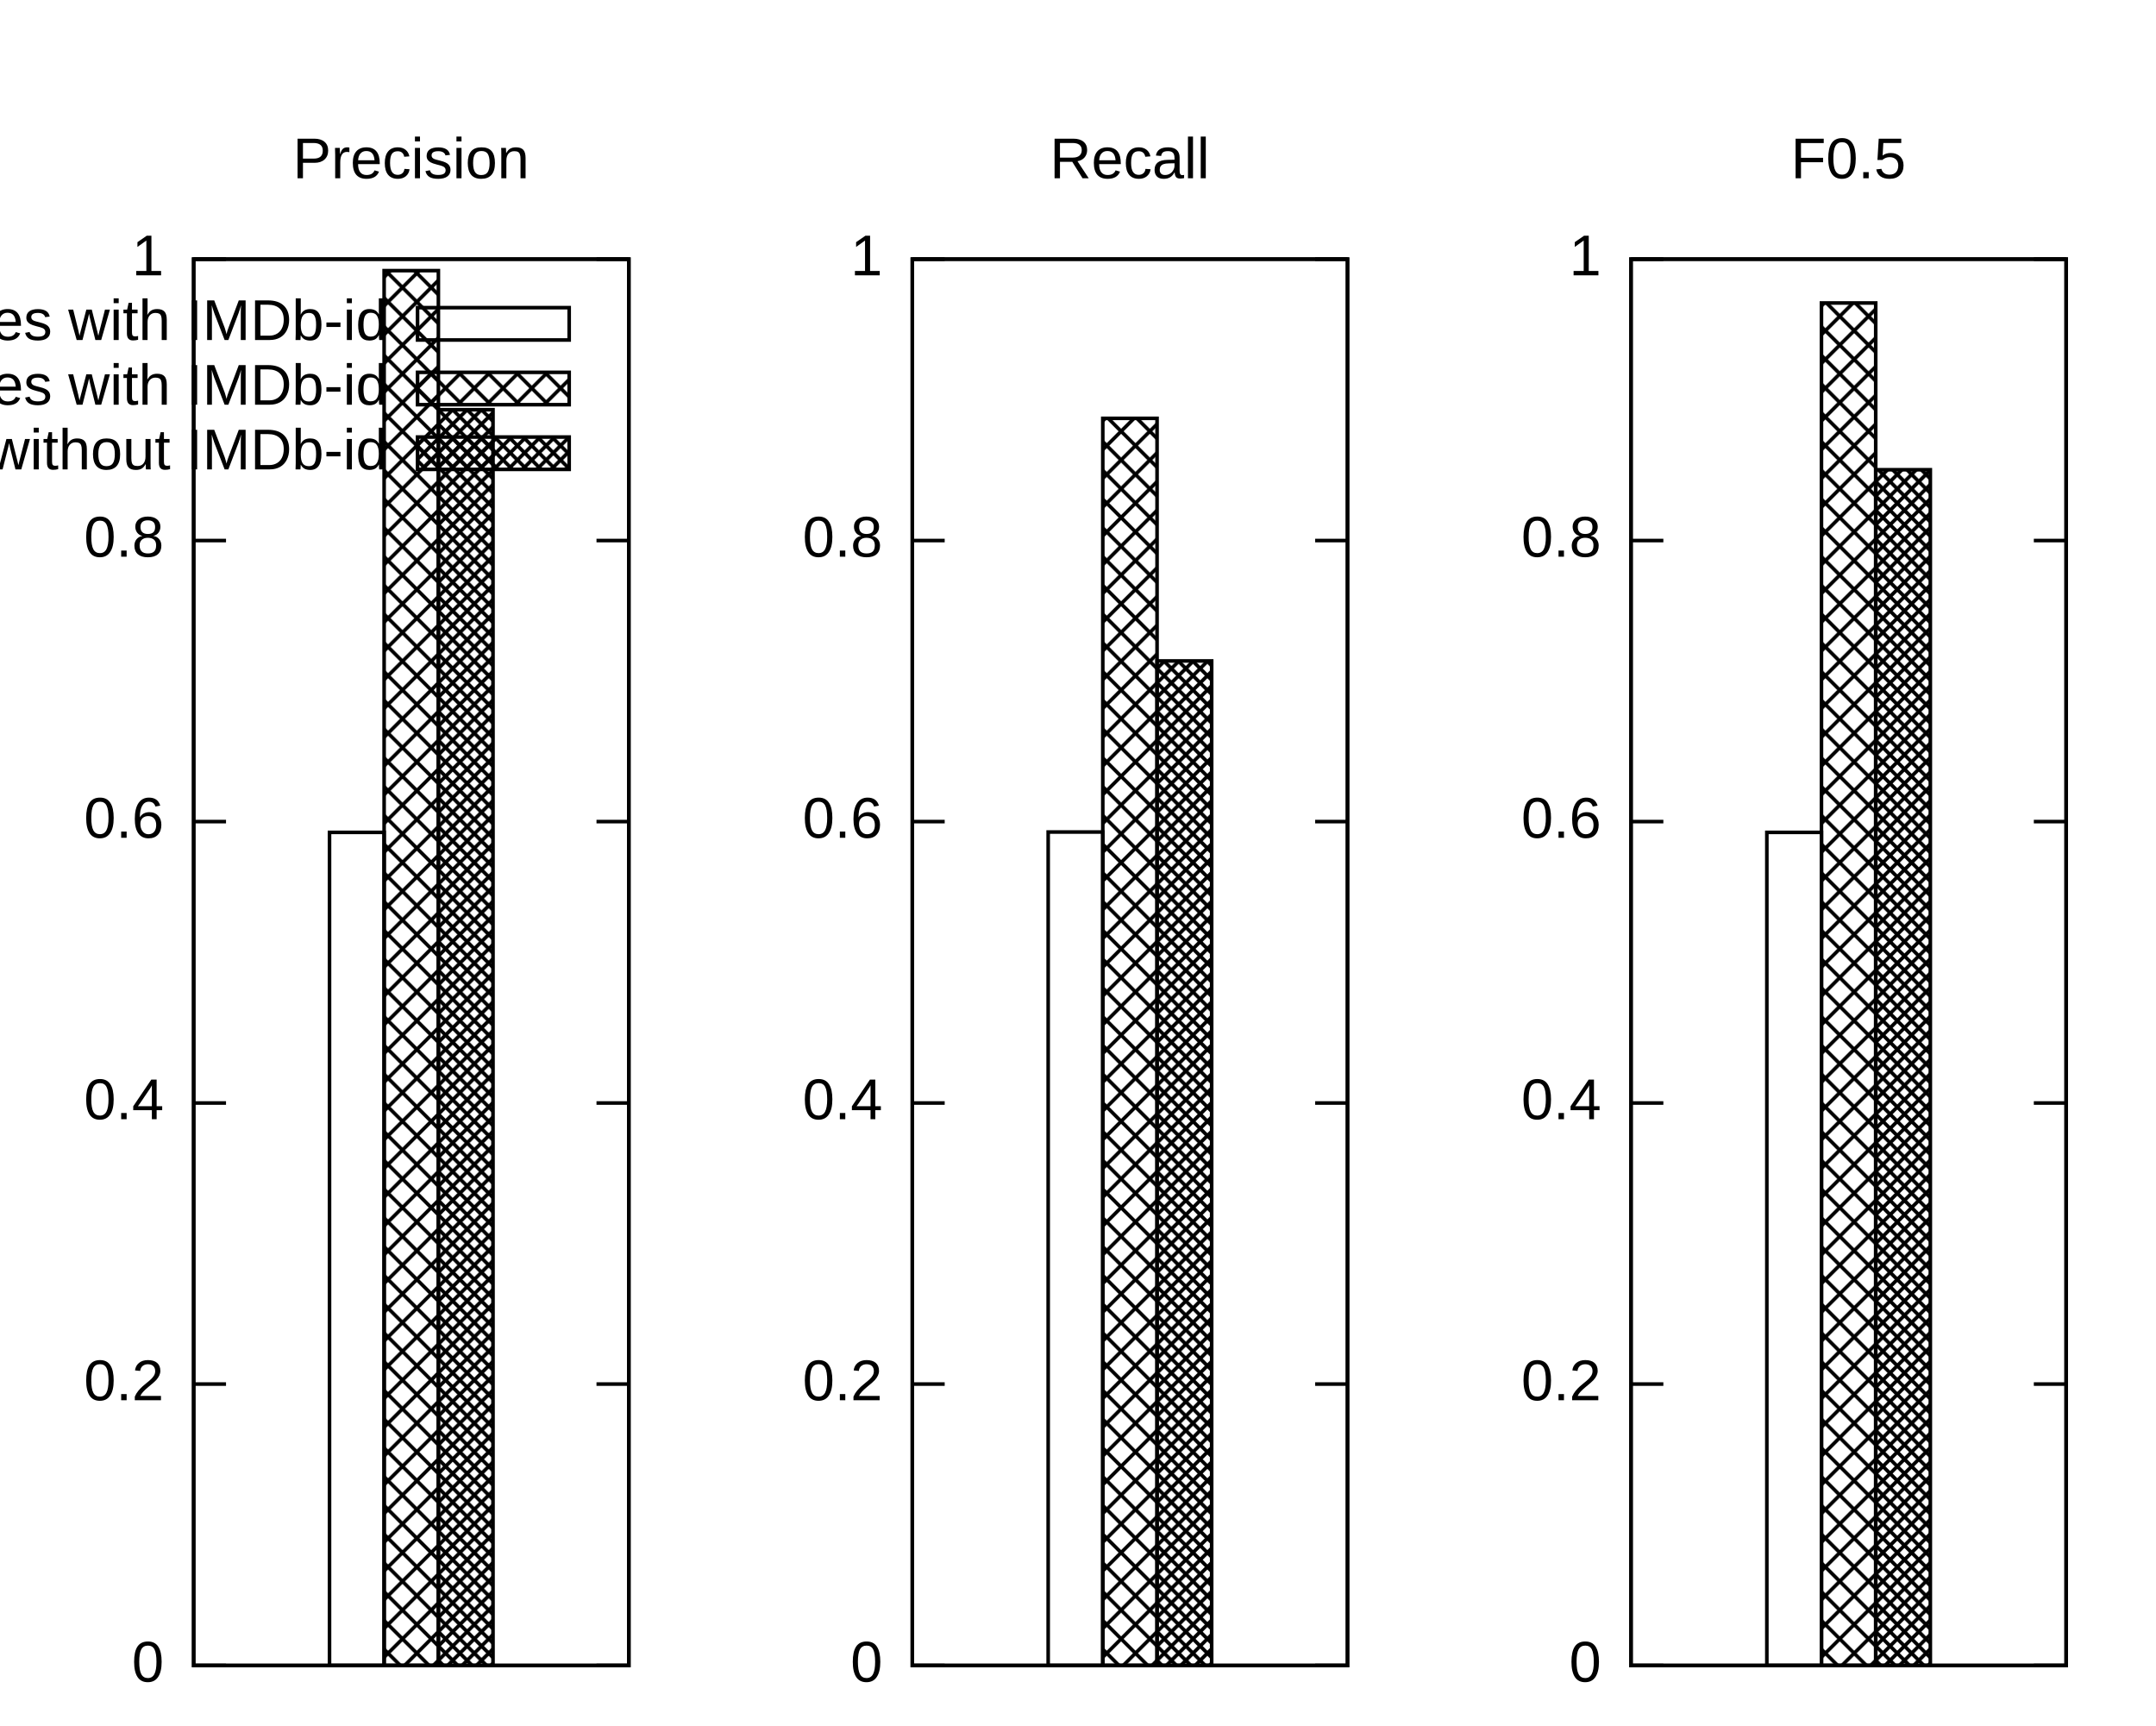
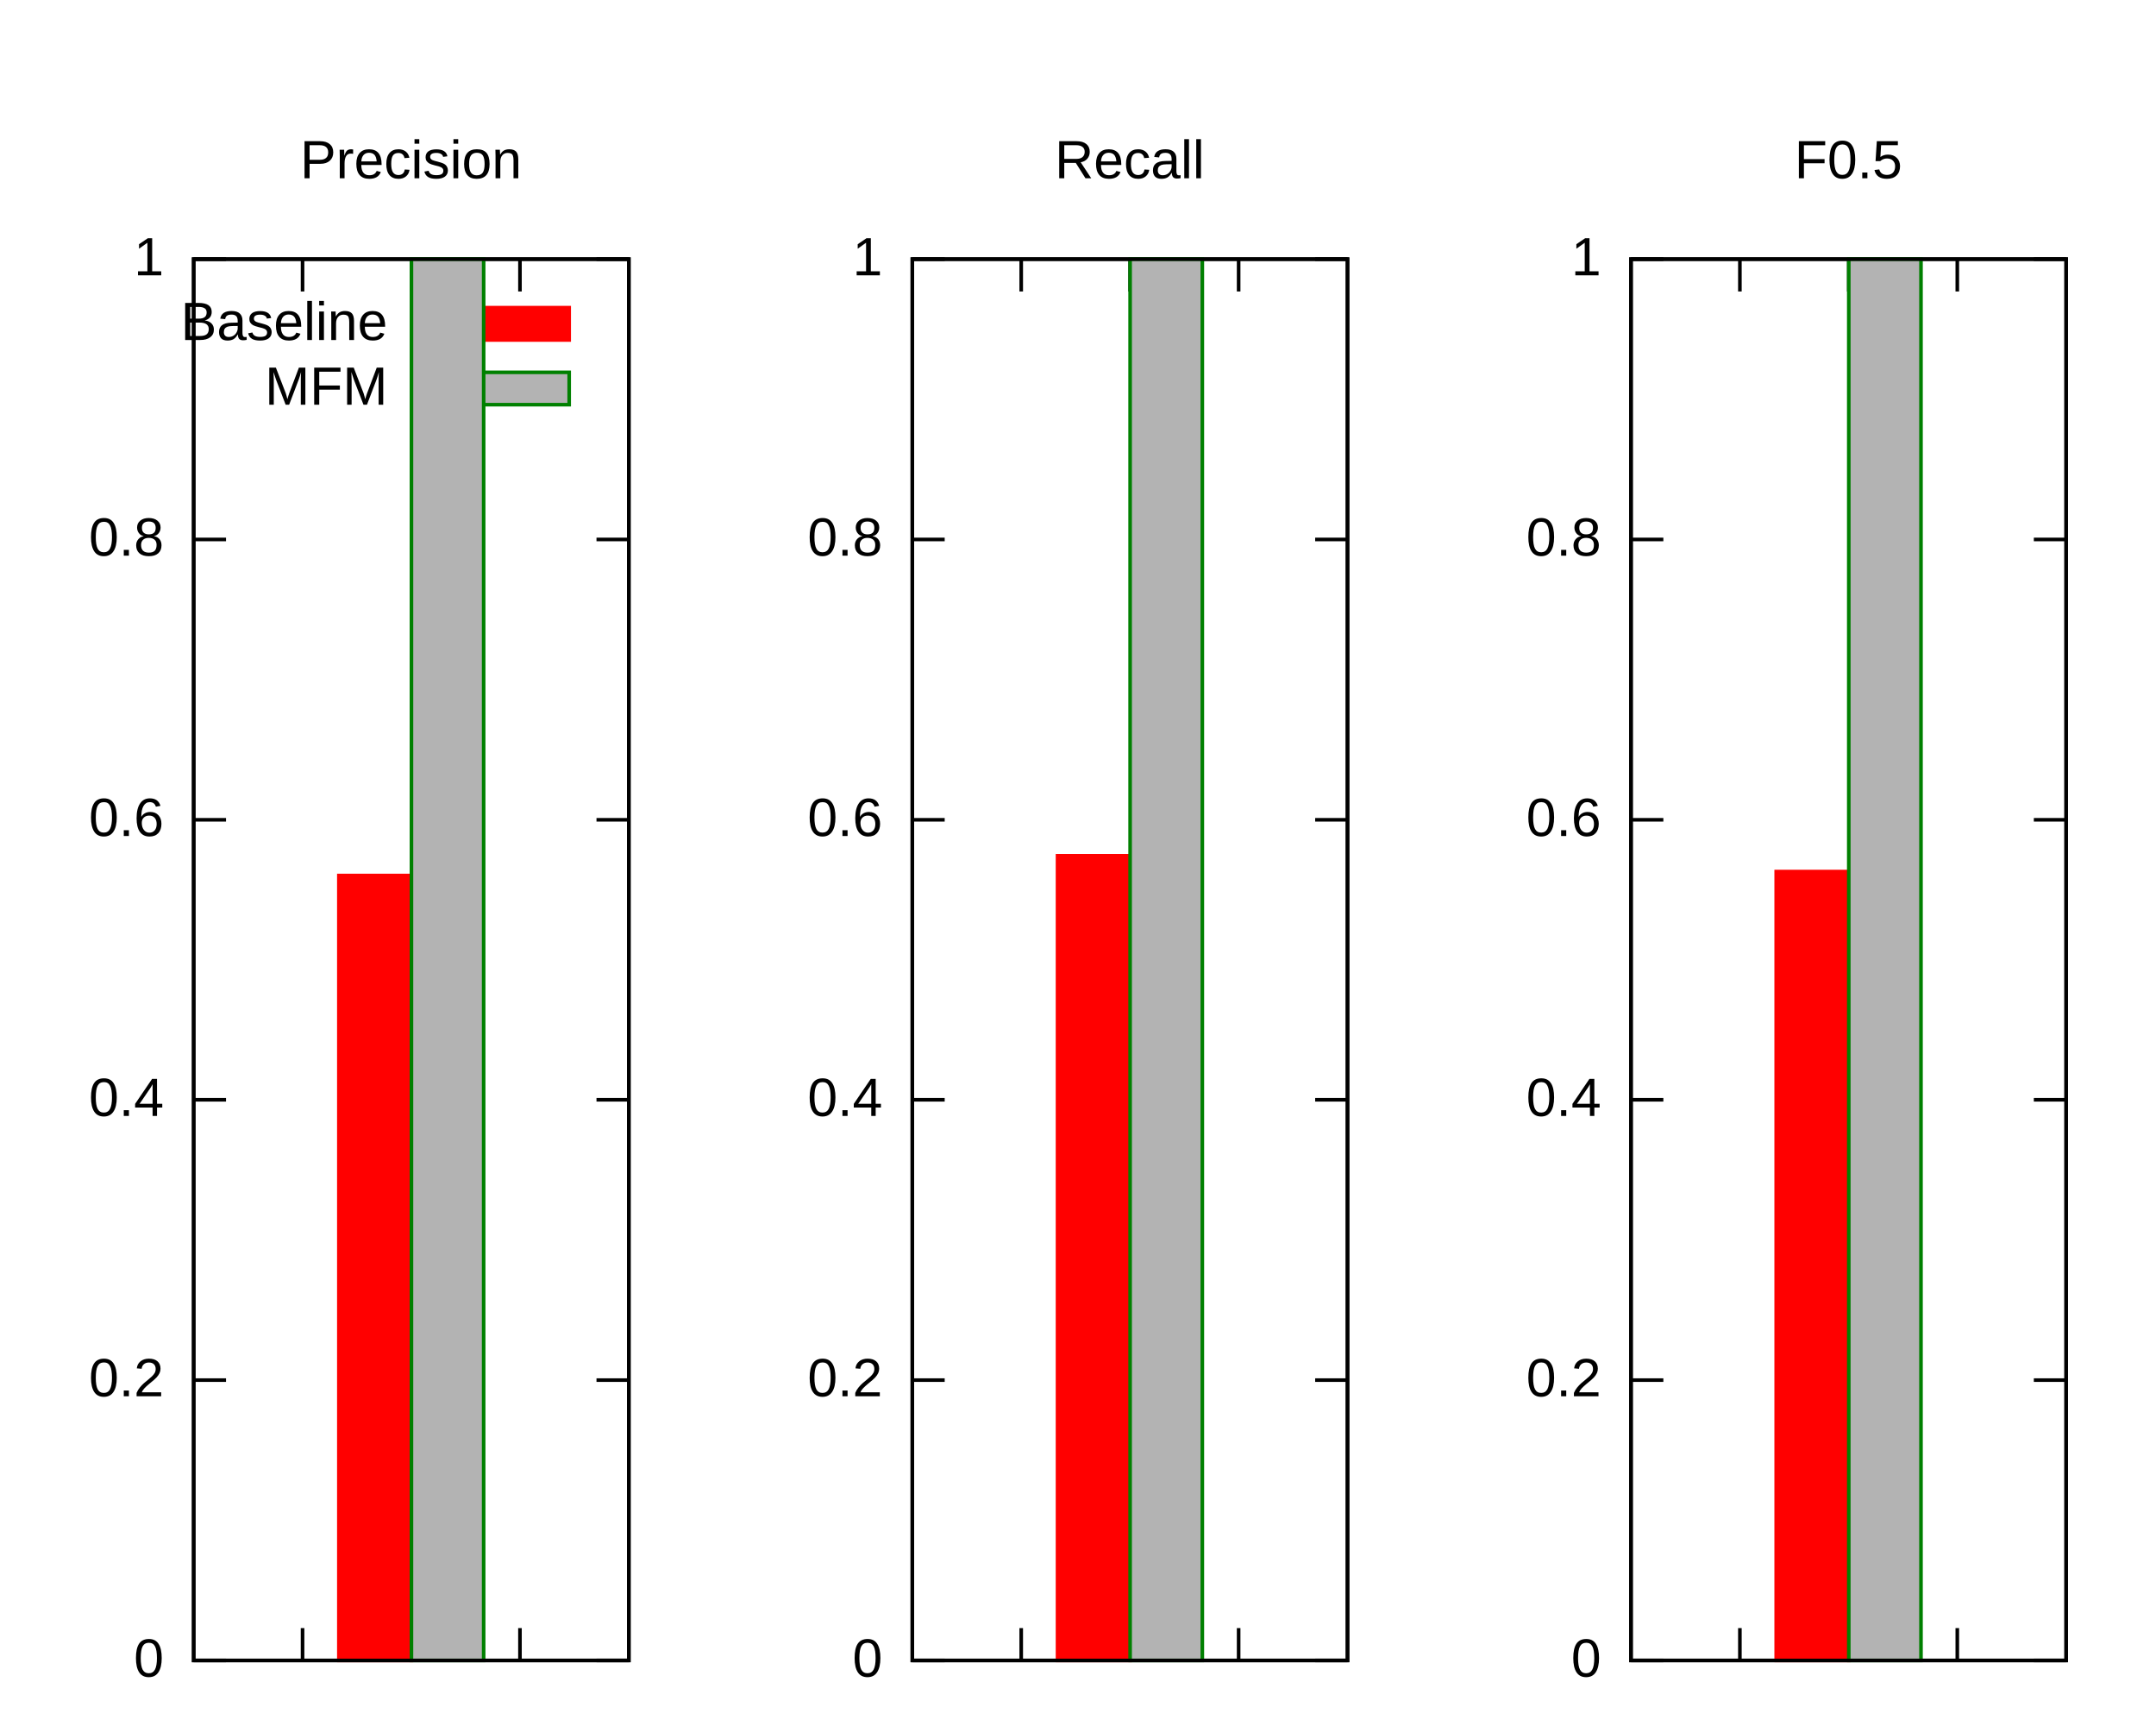
- <svg xmlns="http://www.w3.org/2000/svg" xmlns:xlink="http://www.w3.org/1999/xlink" width="600" height="480" viewBox="0 0 600 480">
-   <g id="gnuplot_canvas">
-     <rect x="0" y="0" width="600" height="480" fill="none" />
-     <defs>
-       <circle id="gpDot" r="0.5" stroke-width="0.5" />
-       <path id="gpPt0" stroke-width="0.222" stroke="currentColor" d="M-1,0 h2 M0,-1 v2" />
-       <path id="gpPt1" stroke-width="0.222" stroke="currentColor" d="M-1,-1 L1,1 M1,-1 L-1,1" />
-       <path id="gpPt2" stroke-width="0.222" stroke="currentColor" d="M-1,0 L1,0 M0,-1 L0,1 M-1,-1 L1,1 M-1,1 L1,-1" />
-       <rect id="gpPt3" stroke-width="0.222" stroke="currentColor" x="-1" y="-1" width="2" height="2" />
-       <rect id="gpPt4" stroke-width="0.222" stroke="currentColor" fill="currentColor" x="-1" y="-1" width="2" height="2" />
-       <circle id="gpPt5" stroke-width="0.222" stroke="currentColor" cx="0" cy="0" r="1" />
-       <use xlink:href="#gpPt5" id="gpPt6" fill="currentColor" stroke="none" />
-       <path id="gpPt7" stroke-width="0.222" stroke="currentColor" d="M0,-1.33 L-1.33,0.67 L1.33,0.67 z" />
-       <use xlink:href="#gpPt7" id="gpPt8" fill="currentColor" stroke="none" />
-       <use xlink:href="#gpPt7" id="gpPt9" stroke="currentColor" transform="rotate(180)" />
-       <use xlink:href="#gpPt9" id="gpPt10" fill="currentColor" stroke="none" />
-       <use xlink:href="#gpPt3" id="gpPt11" stroke="currentColor" transform="rotate(45)" />
-       <use xlink:href="#gpPt11" id="gpPt12" fill="currentColor" stroke="none" />
-     </defs>
-     <g style="fill:none; color:white; stroke:currentColor; stroke-width:1.00; stroke-linecap:butt; stroke-linejoin:miter">
-       <g transform="translate(300.0,22.5)" style="stroke:none; fill:black; font-family:Arial; font-size:12.00pt; text-anchor:middle">
-         <text />
+ <svg xmlns="http://www.w3.org/2000/svg" id="svg2" version="1.1" width="600" height="480" xml:space="preserve">
+   <defs id="defs6" />
+   <g id="g10" transform="matrix(1.25,0,0,-1.25,0,480)">
+     <g id="g12">
+       <g id="g14" transform="matrix(1,0,0,-1,0,384)">
+         <path d="m 43.121,369.602 7.199,0 m 89.68,0 -7.199,0 0.008,0" style="fill:none;stroke:#000000;stroke-opacity:1;stroke-width:0.8;stroke-linecap:butt;stroke-linejoin:miter;stroke-miterlimit:4;stroke-dasharray:none" id="path16" />
      </g>
-     </g>
-     <g style="fill:none; color:black; stroke:currentColor; stroke-width:1.00; stroke-linecap:butt; stroke-linejoin:miter">
-       <path stroke="black" d="M53.9,463.4 L62.9,463.4 M175.0,463.4 L166.0,463.4  " />
-       <g transform="translate(45.6,467.9)" style="stroke:none; fill:black; font-family:Arial; font-size:12.00pt; text-anchor:end">
-         <text> 0</text>
+       <text transform="matrix(1,0,0,-1,29.80031,10.8)" id="text18">
+         <tspan style="fill:#000000;fill-opacity:1;fill-rule:nonzero;stroke:none;font-family:Arial;font-variant:normal;font-weight:normal;font-size:12;writing-mode:lr;-inkscape-font-specification:ArialMT" x="0" y="0" id="tspan20">0</tspan>
+       </text>
+       <g id="g22" transform="matrix(1,0,0,-1,0,384)">
+         <path d="m 43.121,307.199 7.199,0 m 89.68,0 -7.199,0 0.008,0" style="fill:none;stroke:#000000;stroke-opacity:1;stroke-width:0.8;stroke-linecap:butt;stroke-linejoin:miter;stroke-miterlimit:4;stroke-dasharray:none" id="path24" />
      </g>
-       <path stroke="black" d="M53.9,385.1 L62.9,385.1 M175.0,385.1 L166.0,385.1  " />
-       <g transform="translate(45.6,389.6)" style="stroke:none; fill:black; font-family:Arial; font-size:12.00pt; text-anchor:end">
-         <text> 0.2</text>
+       <text transform="matrix(1,0,0,-1,19.7925,73.2)" id="text26">
+         <tspan style="fill:#000000;fill-opacity:1;fill-rule:nonzero;stroke:none;font-family:Arial;font-variant:normal;font-weight:normal;font-size:12;writing-mode:lr;-inkscape-font-specification:ArialMT" x="0 6.672 9.996" y="0" id="tspan28">0.2</tspan>
+       </text>
+       <g id="g30" transform="matrix(1,0,0,-1,0,384)">
+         <path d="m 43.121,244.801 7.199,0 m 89.68,0 -7.199,0 0.008,0" style="fill:none;stroke:#000000;stroke-opacity:1;stroke-width:0.8;stroke-linecap:butt;stroke-linejoin:miter;stroke-miterlimit:4;stroke-dasharray:none" id="path32" />
      </g>
-       <path stroke="black" d="M53.9,306.9 L62.9,306.9 M175.0,306.9 L166.0,306.9  " />
-       <g transform="translate(45.6,311.4)" style="stroke:none; fill:black; font-family:Arial; font-size:12.00pt; text-anchor:end">
-         <text> 0.4</text>
+       <text transform="matrix(1,0,0,-1,19.7925,135.6)" id="text34">
+         <tspan style="fill:#000000;fill-opacity:1;fill-rule:nonzero;stroke:none;font-family:Arial;font-variant:normal;font-weight:normal;font-size:12;writing-mode:lr;-inkscape-font-specification:ArialMT" x="0 6.672 9.996" y="0" id="tspan36">0.4</tspan>
+       </text>
+       <g id="g38" transform="matrix(1,0,0,-1,0,384)">
+         <path d="m 43.121,182.48 7.199,0 m 89.68,0 -7.199,0 0.008,0" style="fill:none;stroke:#000000;stroke-opacity:1;stroke-width:0.8;stroke-linecap:butt;stroke-linejoin:miter;stroke-miterlimit:4;stroke-dasharray:none" id="path40" />
      </g>
-       <path stroke="black" d="M53.9,228.6 L62.9,228.6 M175.0,228.6 L166.0,228.6  " />
-       <g transform="translate(45.6,233.1)" style="stroke:none; fill:black; font-family:Arial; font-size:12.00pt; text-anchor:end">
-         <text> 0.6</text>
+       <text transform="matrix(1,0,0,-1,19.7925,197.92)" id="text42">
+         <tspan style="fill:#000000;fill-opacity:1;fill-rule:nonzero;stroke:none;font-family:Arial;font-variant:normal;font-weight:normal;font-size:12;writing-mode:lr;-inkscape-font-specification:ArialMT" x="0 6.672 9.996" y="0" id="tspan44">0.6</tspan>
+       </text>
+       <g id="g46" transform="matrix(1,0,0,-1,0,384)">
+         <path d="m 43.121,120.078 7.199,0 m 89.68,0 -7.199,0 0.008,0" style="fill:none;stroke:#000000;stroke-opacity:1;stroke-width:0.8;stroke-linecap:butt;stroke-linejoin:miter;stroke-miterlimit:4;stroke-dasharray:none" id="path48" />
      </g>
-       <path stroke="black" d="M53.9,150.4 L62.9,150.4 M175.0,150.4 L166.0,150.4  " />
-       <g transform="translate(45.6,154.9)" style="stroke:none; fill:black; font-family:Arial; font-size:12.00pt; text-anchor:end">
-         <text> 0.8</text>
+       <text transform="matrix(1,0,0,-1,19.7925,260.32)" id="text50">
+         <tspan style="fill:#000000;fill-opacity:1;fill-rule:nonzero;stroke:none;font-family:Arial;font-variant:normal;font-weight:normal;font-size:12;writing-mode:lr;-inkscape-font-specification:ArialMT" x="0 6.672 9.996" y="0" id="tspan52">0.8</tspan>
+       </text>
+       <g id="g54" transform="matrix(1,0,0,-1,0,384)">
+         <path d="m 43.121,57.68 7.199,0 m 89.68,0 -7.199,0 0.008,0" style="fill:none;stroke:#000000;stroke-opacity:1;stroke-width:0.8;stroke-linecap:butt;stroke-linejoin:miter;stroke-miterlimit:4;stroke-dasharray:none" id="path56" />
      </g>
-       <path stroke="black" d="M53.9,72.1 L62.9,72.1 M175.0,72.1 L166.0,72.1  " />
-       <g transform="translate(45.6,76.6)" style="stroke:none; fill:black; font-family:Arial; font-size:12.00pt; text-anchor:end">
-         <text> 1</text>
+       <text transform="matrix(1,0,0,-1,29.80031,322.72)" id="text58">
+         <tspan style="fill:#000000;fill-opacity:1;fill-rule:nonzero;stroke:none;font-family:Arial;font-variant:normal;font-weight:normal;font-size:12;writing-mode:lr;-inkscape-font-specification:ArialMT" x="0" y="0" id="tspan60">1</tspan>
+       </text>
+       <g id="g62" transform="matrix(1,0,0,-1,0,384)">
+         <path d="m 43.121,369.602 0,-7.204 m 0,-304.718 0,7.199 m 24.238,304.723 0,-7.204 m 0,-304.718 0,7.199 m 24.243,304.723 0,-7.204 m 0,-304.718 0,7.199 m 24.16,304.723 0,-7.204 m 0,-304.718 0,7.199 M 140,369.602 l 0,-7.204 m 0,-304.718 0,7.199 m -96.879,-7.199 0,311.922 96.879,0 0,-311.922 -96.879,0 z m 0,0 0.008,0" style="fill:none;stroke:#000000;stroke-opacity:1;stroke-width:0.8;stroke-linecap:butt;stroke-linejoin:miter;stroke-miterlimit:4;stroke-dasharray:none" id="path64" />
      </g>
-       <path stroke="black" d="M53.9,72.1 L53.9,463.4 L175.0,463.4 L175.0,72.1 L53.9,72.1 Z  " />
-       <g transform="translate(114.4,49.6)" style="stroke:none; fill:black; font-family:Arial; font-size:12.00pt; text-anchor:middle">
-         <text>Precision</text>
+       <text transform="matrix(1,0,0,-1,66.81687,344.32)" id="text66">
+         <tspan style="fill:#000000;fill-opacity:1;fill-rule:nonzero;stroke:none;font-family:Arial;font-variant:normal;font-weight:normal;font-size:12;writing-mode:lr;-inkscape-font-specification:ArialMT" x="0 7.992 11.988 18.66 24.66 27.36 33.36 36.024 42.696" y="0" id="tspan68">Precision</tspan>
+         <tspan style="fill:#000000;fill-opacity:1;fill-rule:nonzero;stroke:none;font-family:Arial;font-variant:normal;font-weight:normal;font-size:12;writing-mode:lr;-inkscape-font-specification:ArialMT" x="-26.575 -18.583 -11.911 -5.911 0.761 3.425 6.125 12.797" y="36" id="tspan70">Baseline</tspan>
+       </text>
+       <path d="m 92.961,315.52 33.758,0 0,-7.199 -33.758,0 0,7.199 z" style="fill:#ff0000;fill-opacity:1;fill-rule:nonzero;stroke:none" id="path72" />
+       <g id="g74" transform="matrix(1,0,0,-1,0,384)">
+         <path d="m 92.961,75.68 33.758,0 0,-7.2 -33.758,0 0,7.2 z m 0,0 0.008,0" style="fill:none;stroke:#ff0000;stroke-opacity:1;stroke-width:0.8;stroke-linecap:butt;stroke-linejoin:miter;stroke-miterlimit:4;stroke-dasharray:none" id="path76" />
      </g>
-     </g>
-     <g id="gnuplot_plot_1a">
-       <g style="fill:none; color:red; stroke:currentColor; stroke-width:1.00; stroke-linecap:butt; stroke-linejoin:miter">
-         <g transform="translate(107.9,94.6)" style="stroke:none; fill:black; font-family:Arial; font-size:12.00pt; text-anchor:end">
-           <text>Baseline on movies with IMDb-id</text>
-         </g>
-         <defs>
-           <pattern id="gpPat1" patternUnits="userSpaceOnUse" x="0" y="0" width="8" height="8">
- 		</pattern>
-         </defs>
-         <g style="stroke:none; shape-rendering:crispEdges">
-           <polygon fill="url(#gpPat1)" points="116.2,94.6 158.4,94.6 158.4,85.6 116.2,85.6 " />
-         </g>
-         <path stroke="rgb(  0,   0,   0)" d="M116.2,94.6 L158.4,94.6 L158.4,85.6 L116.2,85.6 L116.2,94.6 Z  " />
-         <g style="stroke:none; shape-rendering:crispEdges">
-           <polygon fill="url(#gpPat1)" points="91.7,463.4 107.0,463.4 107.0,231.5 91.7,231.5 " />
-         </g>
-         <path stroke="rgb(  0,   0,   0)" d="M91.7,463.4 L91.7,231.6 L106.9,231.6 L106.9,463.4 L91.7,463.4 Z  " />
+       <path d="m 75.441,189.199 16.238,0 0,-174.801 -16.238,0 0,174.801 z" style="fill:#ff0000;fill-opacity:1;fill-rule:nonzero;stroke:none" id="path78" />
+       <g id="g80" transform="matrix(1,0,0,-1,0,384)">
+         <path d="m 75.441,369.602 0,-174.723 16.161,0 0,174.723 -16.161,0 z m 0,0 0.008,0" style="fill:none;stroke:#ff0000;stroke-opacity:1;stroke-width:0.8;stroke-linecap:butt;stroke-linejoin:miter;stroke-miterlimit:4;stroke-dasharray:none" id="path82" />
      </g>
-     </g>
-     <g id="gnuplot_plot_2a">
-       <g style="fill:none; color:green; stroke:currentColor; stroke-width:1.00; stroke-linecap:butt; stroke-linejoin:miter">
-         <g transform="translate(107.9,112.6)" style="stroke:none; fill:black; font-family:Arial; font-size:12.00pt; text-anchor:end">
-           <text>MFM on movies with IMDb-id</text>
-         </g>
-         <defs>
-           <pattern id="gpPat2" patternUnits="userSpaceOnUse" x="0" y="0" width="8" height="8">
-             <path style="fill:none; stroke:rgb(0,0,0)" d="M0,0 L8,8 M0,8 L8,0" />
-           </pattern>
-         </defs>
-         <g style="stroke:none; shape-rendering:crispEdges">
-           <polygon fill="url(#gpPat2)" points="116.2,112.6 158.4,112.6 158.4,103.6 116.2,103.6 " />
-         </g>
-         <path stroke="rgb(  0,   0,   0)" d="M116.2,112.6 L158.4,112.6 L158.4,103.6 L116.2,103.6 L116.2,112.6 Z  " />
-         <g style="stroke:none; shape-rendering:crispEdges">
-           <polygon fill="url(#gpPat2)" points="106.9,463.4 122.1,463.4 122.1,75.2 106.9,75.2 " />
-         </g>
-         <path stroke="rgb(  0,   0,   0)" d="M106.9,463.4 L106.9,75.3 L122.0,75.3 L122.0,463.4 L106.9,463.4 Z  " />
+       <text transform="matrix(1,0,0,-1,58.96844,293.92)" id="text84">
+         <tspan style="fill:#000000;fill-opacity:1;fill-rule:nonzero;stroke:none;font-family:Arial;font-variant:normal;font-weight:normal;font-size:12;writing-mode:lr;-inkscape-font-specification:ArialMT" x="0 9.996 17.316" y="0" id="tspan86">MFM</tspan>
+       </text>
+       <path d="m 92.961,301.121 33.758,0 0,-7.199 -33.758,0 0,7.199 z" style="fill:#008000;fill-opacity:1;fill-rule:nonzero;stroke:none" id="path88" />
+       <g id="g90" transform="matrix(1,0,0,-1,0,384)" style="fill:#b3b3b3;fill-opacity:1">
+         <path d="m 92.961,90.078 33.758,0 0,-7.199 -33.758,0 0,7.199 z m 0,0 0.008,0" style="fill:#b3b3b3;stroke:#008000;stroke-opacity:1;stroke-width:0.8;stroke-linecap:butt;stroke-linejoin:miter;stroke-miterlimit:4;stroke-dasharray:none;fill-opacity:1" id="path92" />
      </g>
-     </g>
-     <g id="gnuplot_plot_3a">
-       <g style="fill:none; color:blue; stroke:currentColor; stroke-width:1.00; stroke-linecap:butt; stroke-linejoin:miter">
-         <g transform="translate(107.9,130.6)" style="stroke:none; fill:black; font-family:Arial; font-size:12.00pt; text-anchor:end">
-           <text>MFM on movies without IMDb-id</text>
-         </g>
-         <defs>
-           <pattern id="gpPat3" patternUnits="userSpaceOnUse" x="0" y="0" width="8" height="8">
-             <path style="fill:none; stroke:rgb(0,0,0)" d="M0,0 L8,8 M0,8 L8,0 M0,4 L4,8 L8,4 L4,0 L0,4" />
-           </pattern>
-         </defs>
-         <g style="stroke:none; shape-rendering:crispEdges">
-           <polygon fill="url(#gpPat3)" points="116.2,130.6 158.4,130.6 158.4,121.6 116.2,121.6 " />
-         </g>
-         <path stroke="rgb(  0,   0,   0)" d="M116.2,130.6 L158.4,130.6 L158.4,121.6 L116.2,121.6 L116.2,130.6 Z  " />
-         <g style="stroke:none; shape-rendering:crispEdges">
-           <polygon fill="url(#gpPat3)" points="122.0,463.4 137.3,463.4 137.3,113.9 122.0,113.9 " />
-         </g>
-         <path stroke="rgb(  0,   0,   0)" d="M122.0,463.4 L122.0,114.0 L137.2,114.0 L137.2,463.4 L122.0,463.4 Z  " />
+       <path d="m 91.602,326.398 16.16,0 0,-312 -16.16,0 0,312 z" style="fill:#b3b3b3;fill-opacity:1;fill-rule:nonzero;stroke:none" id="path94" />
+       <g id="g96" transform="matrix(1,0,0,-1,0,384)">
+         <path d="m 91.602,369.602 0,-311.922 16.078,0 0,311.922 -16.078,0 z m 0,0 0.007,0" style="fill:none;stroke:#008000;stroke-opacity:1;stroke-width:0.8;stroke-linecap:butt;stroke-linejoin:miter;stroke-miterlimit:4;stroke-dasharray:none" id="path98" />
      </g>
-     </g>
-     <g style="fill:none; color:black; stroke:currentColor; stroke-width:1.00; stroke-linecap:butt; stroke-linejoin:miter">
-       <path stroke="black" d="M53.9,72.1 L53.9,463.4 L175.0,463.4 L175.0,72.1 L53.9,72.1 Z  " />
-       <path stroke="black" d="M253.9,463.4 L262.9,463.4 M375.0,463.4 L366.0,463.4  " />
-       <g transform="translate(245.6,467.9)" style="stroke:none; fill:black; font-family:Arial; font-size:12.00pt; text-anchor:end">
-         <text> 0</text>
+       <g id="g100" transform="matrix(1,0,0,-1,0,384)">
+         <path d="m 43.121,57.68 0,311.922 96.879,0 0,-311.922 -96.879,0 z m 0,0 0.008,0" style="fill:none;stroke:#000000;stroke-opacity:1;stroke-width:0.8;stroke-linecap:butt;stroke-linejoin:miter;stroke-miterlimit:4;stroke-dasharray:none" id="path102" />
      </g>
-       <path stroke="black" d="M253.9,385.1 L262.9,385.1 M375.0,385.1 L366.0,385.1  " />
-       <g transform="translate(245.6,389.6)" style="stroke:none; fill:black; font-family:Arial; font-size:12.00pt; text-anchor:end">
-         <text> 0.2</text>
+       <g id="g104" transform="matrix(1,0,0,-1,0,384)">
+         <path d="m 203.121,369.602 7.199,0 m 89.68,0 -7.199,0 0.008,0" style="fill:none;stroke:#000000;stroke-opacity:1;stroke-width:0.8;stroke-linecap:butt;stroke-linejoin:miter;stroke-miterlimit:4;stroke-dasharray:none" id="path106" />
      </g>
-       <path stroke="black" d="M253.9,306.9 L262.9,306.9 M375.0,306.9 L366.0,306.9  " />
-       <g transform="translate(245.6,311.4)" style="stroke:none; fill:black; font-family:Arial; font-size:12.00pt; text-anchor:end">
-         <text> 0.4</text>
+       <text transform="matrix(1,0,0,-1,189.8003,10.8)" id="text108">
+         <tspan style="fill:#000000;fill-opacity:1;fill-rule:nonzero;stroke:none;font-family:Arial;font-variant:normal;font-weight:normal;font-size:12;writing-mode:lr;-inkscape-font-specification:ArialMT" x="0" y="0" id="tspan110">0</tspan>
+       </text>
+       <g id="g112" transform="matrix(1,0,0,-1,0,384)">
+         <path d="m 203.121,307.199 7.199,0 m 89.68,0 -7.199,0 0.008,0" style="fill:none;stroke:#000000;stroke-opacity:1;stroke-width:0.8;stroke-linecap:butt;stroke-linejoin:miter;stroke-miterlimit:4;stroke-dasharray:none" id="path114" />
      </g>
-       <path stroke="black" d="M253.9,228.6 L262.9,228.6 M375.0,228.6 L366.0,228.6  " />
-       <g transform="translate(245.6,233.1)" style="stroke:none; fill:black; font-family:Arial; font-size:12.00pt; text-anchor:end">
-         <text> 0.6</text>
+       <text transform="matrix(1,0,0,-1,179.7925,73.2)" id="text116">
+         <tspan style="fill:#000000;fill-opacity:1;fill-rule:nonzero;stroke:none;font-family:Arial;font-variant:normal;font-weight:normal;font-size:12;writing-mode:lr;-inkscape-font-specification:ArialMT" x="0 6.672 9.996" y="0" id="tspan118">0.2</tspan>
+       </text>
+       <g id="g120" transform="matrix(1,0,0,-1,0,384)">
+         <path d="m 203.121,244.801 7.199,0 m 89.68,0 -7.199,0 0.008,0" style="fill:none;stroke:#000000;stroke-opacity:1;stroke-width:0.8;stroke-linecap:butt;stroke-linejoin:miter;stroke-miterlimit:4;stroke-dasharray:none" id="path122" />
      </g>
-       <path stroke="black" d="M253.9,150.4 L262.9,150.4 M375.0,150.4 L366.0,150.4  " />
-       <g transform="translate(245.6,154.9)" style="stroke:none; fill:black; font-family:Arial; font-size:12.00pt; text-anchor:end">
-         <text> 0.8</text>
+       <text transform="matrix(1,0,0,-1,179.7925,135.6)" id="text124">
+         <tspan style="fill:#000000;fill-opacity:1;fill-rule:nonzero;stroke:none;font-family:Arial;font-variant:normal;font-weight:normal;font-size:12;writing-mode:lr;-inkscape-font-specification:ArialMT" x="0 6.672 9.996" y="0" id="tspan126">0.4</tspan>
+       </text>
+       <g id="g128" transform="matrix(1,0,0,-1,0,384)">
+         <path d="m 203.121,182.48 7.199,0 m 89.68,0 -7.199,0 0.008,0" style="fill:none;stroke:#000000;stroke-opacity:1;stroke-width:0.8;stroke-linecap:butt;stroke-linejoin:miter;stroke-miterlimit:4;stroke-dasharray:none" id="path130" />
      </g>
-       <path stroke="black" d="M253.9,72.1 L262.9,72.1 M375.0,72.1 L366.0,72.1  " />
-       <g transform="translate(245.6,76.6)" style="stroke:none; fill:black; font-family:Arial; font-size:12.00pt; text-anchor:end">
-         <text> 1</text>
+       <text transform="matrix(1,0,0,-1,179.7925,197.92)" id="text132">
+         <tspan style="fill:#000000;fill-opacity:1;fill-rule:nonzero;stroke:none;font-family:Arial;font-variant:normal;font-weight:normal;font-size:12;writing-mode:lr;-inkscape-font-specification:ArialMT" x="0 6.672 9.996" y="0" id="tspan134">0.6</tspan>
+       </text>
+       <g id="g136" transform="matrix(1,0,0,-1,0,384)">
+         <path d="m 203.121,120.078 7.199,0 m 89.68,0 -7.199,0 0.008,0" style="fill:none;stroke:#000000;stroke-opacity:1;stroke-width:0.8;stroke-linecap:butt;stroke-linejoin:miter;stroke-miterlimit:4;stroke-dasharray:none" id="path138" />
      </g>
-       <path stroke="black" d="M253.9,72.1 L253.9,463.4 L375.0,463.4 L375.0,72.1 L253.9,72.1 Z  " />
-       <g transform="translate(314.4,49.6)" style="stroke:none; fill:black; font-family:Arial; font-size:12.00pt; text-anchor:middle">
-         <text>Recall</text>
+       <text transform="matrix(1,0,0,-1,179.7925,260.32)" id="text140">
+         <tspan style="fill:#000000;fill-opacity:1;fill-rule:nonzero;stroke:none;font-family:Arial;font-variant:normal;font-weight:normal;font-size:12;writing-mode:lr;-inkscape-font-specification:ArialMT" x="0 6.672 9.996" y="0" id="tspan142">0.8</tspan>
+       </text>
+       <g id="g144" transform="matrix(1,0,0,-1,0,384)">
+         <path d="m 203.121,57.68 7.199,0 m 89.68,0 -7.199,0 0.008,0" style="fill:none;stroke:#000000;stroke-opacity:1;stroke-width:0.8;stroke-linecap:butt;stroke-linejoin:miter;stroke-miterlimit:4;stroke-dasharray:none" id="path146" />
      </g>
-     </g>
-     <g id="gnuplot_plot_1b">
-       <g style="fill:none; color:red; stroke:currentColor; stroke-width:1.00; stroke-linecap:butt; stroke-linejoin:miter">
-         <defs>
-           <pattern id="gpPat4" patternUnits="userSpaceOnUse" x="0" y="0" width="8" height="8">
- 		</pattern>
-         </defs>
-         <g style="stroke:none; shape-rendering:crispEdges">
-           <polygon fill="url(#gpPat4)" points="291.7,463.4 307.0,463.4 307.0,231.4 291.7,231.4 " />
-         </g>
-         <path stroke="rgb(  0,   0,   0)" d="M291.7,463.4 L291.7,231.5 L306.9,231.5 L306.9,463.4 L291.7,463.4 Z  " />
+       <text transform="matrix(1,0,0,-1,189.8003,322.72)" id="text148">
+         <tspan style="fill:#000000;fill-opacity:1;fill-rule:nonzero;stroke:none;font-family:Arial;font-variant:normal;font-weight:normal;font-size:12;writing-mode:lr;-inkscape-font-specification:ArialMT" x="0" y="0" id="tspan150">1</tspan>
+       </text>
+       <g id="g152" transform="matrix(1,0,0,-1,0,384)">
+         <path d="m 203.121,369.602 0,-7.204 m 0,-304.718 0,7.199 m 24.238,304.723 0,-7.204 m 0,-304.718 0,7.199 m 24.243,304.723 0,-7.204 m 0,-304.718 0,7.199 m 24.16,304.723 0,-7.204 m 0,-304.718 0,7.199 M 300,369.602 l 0,-7.204 m 0,-304.718 0,7.199 m -96.879,-7.199 0,311.922 96.879,0 0,-311.922 -96.879,0 z m 0,0 0.008,0" style="fill:none;stroke:#000000;stroke-opacity:1;stroke-width:0.8;stroke-linecap:butt;stroke-linejoin:miter;stroke-miterlimit:4;stroke-dasharray:none" id="path154" />
      </g>
-     </g>
-     <g id="gnuplot_plot_2b">
-       <g style="fill:none; color:green; stroke:currentColor; stroke-width:1.00; stroke-linecap:butt; stroke-linejoin:miter">
-         <defs>
-           <pattern id="gpPat5" patternUnits="userSpaceOnUse" x="0" y="0" width="8" height="8">
-             <path style="fill:none; stroke:rgb(0,0,0)" d="M0,0 L8,8 M0,8 L8,0" />
-           </pattern>
-         </defs>
-         <g style="stroke:none; shape-rendering:crispEdges">
-           <polygon fill="url(#gpPat5)" points="306.9,463.4 322.1,463.4 322.1,116.3 306.9,116.3 " />
-         </g>
-         <path stroke="rgb(  0,   0,   0)" d="M306.9,463.4 L306.9,116.4 L322.0,116.4 L322.0,463.4 L306.9,463.4 Z  " />
+       <text transform="matrix(1,0,0,-1,234.8325,344.32)" id="text156">
+         <tspan style="fill:#000000;fill-opacity:1;fill-rule:nonzero;stroke:none;font-family:Arial;font-variant:normal;font-weight:normal;font-size:12;writing-mode:lr;-inkscape-font-specification:ArialMT" x="0 8.664 15.336 21.336 28.008 30.672" y="0" id="tspan158">Recall</tspan>
+       </text>
+       <path d="m 235.441,193.602 16.238,0 0,-179.203 -16.238,0 0,179.203 z" style="fill:#ff0000;fill-opacity:1;fill-rule:nonzero;stroke:none" id="path160" />
+       <g id="g162" transform="matrix(1,0,0,-1,0,384)">
+         <path d="m 235.441,369.602 0,-179.122 16.161,0 0,179.122 -16.161,0 z m 0,0 0.008,0" style="fill:none;stroke:#ff0000;stroke-opacity:1;stroke-width:0.8;stroke-linecap:butt;stroke-linejoin:miter;stroke-miterlimit:4;stroke-dasharray:none" id="path164" />
      </g>
-     </g>
-     <g id="gnuplot_plot_3b">
-       <g style="fill:none; color:blue; stroke:currentColor; stroke-width:1.00; stroke-linecap:butt; stroke-linejoin:miter">
-         <defs>
-           <pattern id="gpPat6" patternUnits="userSpaceOnUse" x="0" y="0" width="8" height="8">
-             <path style="fill:none; stroke:rgb(0,0,0)" d="M0,0 L8,8 M0,8 L8,0 M0,4 L4,8 L8,4 L4,0 L0,4" />
-           </pattern>
-         </defs>
-         <g style="stroke:none; shape-rendering:crispEdges">
-           <polygon fill="url(#gpPat6)" points="322.0,463.4 337.3,463.4 337.3,183.8 322.0,183.8 " />
-         </g>
-         <path stroke="rgb(  0,   0,   0)" d="M322.0,463.4 L322.0,183.9 L337.2,183.9 L337.2,463.4 L322.0,463.4 Z  " />
+       <path d="m 251.602,326.398 16.16,0 0,-312 -16.16,0 0,312 z" style="fill:#b3b3b3;fill-opacity:1;fill-rule:nonzero;stroke:none" id="path166" />
+       <g id="g168" transform="matrix(1,0,0,-1,0,384)">
+         <path d="m 251.602,369.602 0,-311.922 16.078,0 0,311.922 -16.078,0 z m 0,0 0.007,0" style="fill:none;stroke:#008000;stroke-opacity:1;stroke-width:0.8;stroke-linecap:butt;stroke-linejoin:miter;stroke-miterlimit:4;stroke-dasharray:none" id="path170" />
      </g>
-     </g>
-     <g style="fill:none; color:black; stroke:currentColor; stroke-width:1.00; stroke-linecap:butt; stroke-linejoin:miter">
-       <path stroke="black" d="M253.9,72.1 L253.9,463.4 L375.0,463.4 L375.0,72.1 L253.9,72.1 Z  " />
-       <path stroke="black" d="M453.9,463.4 L462.9,463.4 M575.0,463.4 L566.0,463.4  " />
-       <g transform="translate(445.6,467.9)" style="stroke:none; fill:black; font-family:Arial; font-size:12.00pt; text-anchor:end">
-         <text> 0</text>
+       <g id="g172" transform="matrix(1,0,0,-1,0,384)">
+         <path d="m 203.121,57.68 0,311.922 96.879,0 0,-311.922 -96.879,0 z m 0,0 0.008,0" style="fill:none;stroke:#000000;stroke-opacity:1;stroke-width:0.8;stroke-linecap:butt;stroke-linejoin:miter;stroke-miterlimit:4;stroke-dasharray:none" id="path174" />
      </g>
-       <path stroke="black" d="M453.9,385.1 L462.9,385.1 M575.0,385.1 L566.0,385.1  " />
-       <g transform="translate(445.6,389.6)" style="stroke:none; fill:black; font-family:Arial; font-size:12.00pt; text-anchor:end">
-         <text> 0.2</text>
+       <g id="g176" transform="matrix(1,0,0,-1,0,384)">
+         <path d="m 363.121,369.602 7.199,0 m 89.68,0 -7.199,0 0.008,0" style="fill:none;stroke:#000000;stroke-opacity:1;stroke-width:0.8;stroke-linecap:butt;stroke-linejoin:miter;stroke-miterlimit:4;stroke-dasharray:none" id="path178" />
      </g>
-       <path stroke="black" d="M453.9,306.9 L462.9,306.9 M575.0,306.9 L566.0,306.9  " />
-       <g transform="translate(445.6,311.4)" style="stroke:none; fill:black; font-family:Arial; font-size:12.00pt; text-anchor:end">
-         <text> 0.4</text>
+       <text transform="matrix(1,0,0,-1,349.8003,10.8)" id="text180">
+         <tspan style="fill:#000000;fill-opacity:1;fill-rule:nonzero;stroke:none;font-family:Arial;font-variant:normal;font-weight:normal;font-size:12;writing-mode:lr;-inkscape-font-specification:ArialMT" x="0" y="0" id="tspan182">0</tspan>
+       </text>
+       <g id="g184" transform="matrix(1,0,0,-1,0,384)">
+         <path d="m 363.121,307.199 7.199,0 m 89.68,0 -7.199,0 0.008,0" style="fill:none;stroke:#000000;stroke-opacity:1;stroke-width:0.8;stroke-linecap:butt;stroke-linejoin:miter;stroke-miterlimit:4;stroke-dasharray:none" id="path186" />
      </g>
-       <path stroke="black" d="M453.9,228.6 L462.9,228.6 M575.0,228.6 L566.0,228.6  " />
-       <g transform="translate(445.6,233.1)" style="stroke:none; fill:black; font-family:Arial; font-size:12.00pt; text-anchor:end">
-         <text> 0.6</text>
+       <text transform="matrix(1,0,0,-1,339.7925,73.2)" id="text188">
+         <tspan style="fill:#000000;fill-opacity:1;fill-rule:nonzero;stroke:none;font-family:Arial;font-variant:normal;font-weight:normal;font-size:12;writing-mode:lr;-inkscape-font-specification:ArialMT" x="0 6.672 9.996" y="0" id="tspan190">0.2</tspan>
+       </text>
+       <g id="g192" transform="matrix(1,0,0,-1,0,384)">
+         <path d="m 363.121,244.801 7.199,0 m 89.68,0 -7.199,0 0.008,0" style="fill:none;stroke:#000000;stroke-opacity:1;stroke-width:0.8;stroke-linecap:butt;stroke-linejoin:miter;stroke-miterlimit:4;stroke-dasharray:none" id="path194" />
      </g>
-       <path stroke="black" d="M453.9,150.4 L462.9,150.4 M575.0,150.4 L566.0,150.4  " />
-       <g transform="translate(445.6,154.9)" style="stroke:none; fill:black; font-family:Arial; font-size:12.00pt; text-anchor:end">
-         <text> 0.8</text>
+       <text transform="matrix(1,0,0,-1,339.7925,135.6)" id="text196">
+         <tspan style="fill:#000000;fill-opacity:1;fill-rule:nonzero;stroke:none;font-family:Arial;font-variant:normal;font-weight:normal;font-size:12;writing-mode:lr;-inkscape-font-specification:ArialMT" x="0 6.672 9.996" y="0" id="tspan198">0.4</tspan>
+       </text>
+       <g id="g200" transform="matrix(1,0,0,-1,0,384)">
+         <path d="m 363.121,182.48 7.199,0 m 89.68,0 -7.199,0 0.008,0" style="fill:none;stroke:#000000;stroke-opacity:1;stroke-width:0.8;stroke-linecap:butt;stroke-linejoin:miter;stroke-miterlimit:4;stroke-dasharray:none" id="path202" />
      </g>
-       <path stroke="black" d="M453.9,72.1 L462.9,72.1 M575.0,72.1 L566.0,72.1  " />
-       <g transform="translate(445.6,76.6)" style="stroke:none; fill:black; font-family:Arial; font-size:12.00pt; text-anchor:end">
-         <text> 1</text>
+       <text transform="matrix(1,0,0,-1,339.7925,197.92)" id="text204">
+         <tspan style="fill:#000000;fill-opacity:1;fill-rule:nonzero;stroke:none;font-family:Arial;font-variant:normal;font-weight:normal;font-size:12;writing-mode:lr;-inkscape-font-specification:ArialMT" x="0 6.672 9.996" y="0" id="tspan206">0.6</tspan>
+       </text>
+       <g id="g208" transform="matrix(1,0,0,-1,0,384)">
+         <path d="m 363.121,120.078 7.199,0 m 89.68,0 -7.199,0 0.008,0" style="fill:none;stroke:#000000;stroke-opacity:1;stroke-width:0.8;stroke-linecap:butt;stroke-linejoin:miter;stroke-miterlimit:4;stroke-dasharray:none" id="path210" />
      </g>
-       <path stroke="black" d="M453.9,72.1 L453.9,463.4 L575.0,463.4 L575.0,72.1 L453.9,72.1 Z  " />
-       <g transform="translate(514.4,49.6)" style="stroke:none; fill:black; font-family:Arial; font-size:12.00pt; text-anchor:middle">
-         <text>F0.5</text>
+       <text transform="matrix(1,0,0,-1,339.7925,260.32)" id="text212">
+         <tspan style="fill:#000000;fill-opacity:1;fill-rule:nonzero;stroke:none;font-family:Arial;font-variant:normal;font-weight:normal;font-size:12;writing-mode:lr;-inkscape-font-specification:ArialMT" x="0 6.672 9.996" y="0" id="tspan214">0.8</tspan>
+       </text>
+       <g id="g216" transform="matrix(1,0,0,-1,0,384)">
+         <path d="m 363.121,57.68 7.199,0 m 89.68,0 -7.199,0 0.008,0" style="fill:none;stroke:#000000;stroke-opacity:1;stroke-width:0.8;stroke-linecap:butt;stroke-linejoin:miter;stroke-miterlimit:4;stroke-dasharray:none" id="path218" />
      </g>
-     </g>
-     <g id="gnuplot_plot_1c">
-       <g style="fill:none; color:red; stroke:currentColor; stroke-width:1.00; stroke-linecap:butt; stroke-linejoin:miter">
-         <defs>
-           <pattern id="gpPat7" patternUnits="userSpaceOnUse" x="0" y="0" width="8" height="8">
- 		</pattern>
-         </defs>
-         <g style="stroke:none; shape-rendering:crispEdges">
-           <polygon fill="url(#gpPat7)" points="491.7,463.4 507.0,463.4 507.0,231.5 491.7,231.5 " />
-         </g>
-         <path stroke="rgb(  0,   0,   0)" d="M491.7,463.4 L491.7,231.6 L506.9,231.6 L506.9,463.4 L491.7,463.4 Z  " />
+       <text transform="matrix(1,0,0,-1,349.8003,322.72)" id="text220">
+         <tspan style="fill:#000000;fill-opacity:1;fill-rule:nonzero;stroke:none;font-family:Arial;font-variant:normal;font-weight:normal;font-size:12;writing-mode:lr;-inkscape-font-specification:ArialMT" x="0" y="0" id="tspan222">1</tspan>
+       </text>
+       <g id="g224" transform="matrix(1,0,0,-1,0,384)">
+         <path d="m 363.121,369.602 0,-7.204 m 0,-304.718 0,7.199 m 24.238,304.723 0,-7.204 m 0,-304.718 0,7.199 m 24.243,304.723 0,-7.204 m 0,-304.718 0,7.199 m 24.16,304.723 0,-7.204 m 0,-304.718 0,7.199 M 460,369.602 l 0,-7.204 m 0,-304.718 0,7.199 m -96.879,-7.199 0,311.922 96.879,0 0,-311.922 -96.879,0 z m 0,0 0.008,0" style="fill:none;stroke:#000000;stroke-opacity:1;stroke-width:0.8;stroke-linecap:butt;stroke-linejoin:miter;stroke-miterlimit:4;stroke-dasharray:none" id="path226" />
      </g>
-     </g>
-     <g id="gnuplot_plot_2c">
-       <g style="fill:none; color:green; stroke:currentColor; stroke-width:1.00; stroke-linecap:butt; stroke-linejoin:miter">
-         <defs>
-           <pattern id="gpPat8" patternUnits="userSpaceOnUse" x="0" y="0" width="8" height="8">
-             <path style="fill:none; stroke:rgb(0,0,0)" d="M0,0 L8,8 M0,8 L8,0" />
-           </pattern>
-         </defs>
-         <g style="stroke:none; shape-rendering:crispEdges">
-           <polygon fill="url(#gpPat8)" points="506.9,463.4 522.1,463.4 522.1,84.2 506.9,84.2 " />
-         </g>
-         <path stroke="rgb(  0,   0,   0)" d="M506.9,463.4 L506.9,84.3 L522.0,84.3 L522.0,463.4 L506.9,463.4 Z  " />
+       <text transform="matrix(1,0,0,-1,399.5083,344.32)" id="text228">
+         <tspan style="fill:#000000;fill-opacity:1;fill-rule:nonzero;stroke:none;font-family:Arial;font-variant:normal;font-weight:normal;font-size:12;writing-mode:lr;-inkscape-font-specification:ArialMT" x="0 7.32 13.992 17.316" y="0" id="tspan230">F0.5</tspan>
+       </text>
+       <path d="m 395.441,190.078 16.238,0 0,-175.68 -16.238,0 0,175.68 z" style="fill:#ff0000;fill-opacity:1;fill-rule:nonzero;stroke:none" id="path232" />
+       <g id="g234" transform="matrix(1,0,0,-1,0,384)">
+         <path d="m 395.441,369.602 0,-175.602 16.161,0 0,175.602 -16.161,0 z m 0,0 0.008,0" style="fill:none;stroke:#ff0000;stroke-opacity:1;stroke-width:0.8;stroke-linecap:butt;stroke-linejoin:miter;stroke-miterlimit:4;stroke-dasharray:none" id="path236" />
      </g>
-     </g>
-     <g id="gnuplot_plot_3c">
-       <g style="fill:none; color:blue; stroke:currentColor; stroke-width:1.00; stroke-linecap:butt; stroke-linejoin:miter">
-         <defs>
-           <pattern id="gpPat9" patternUnits="userSpaceOnUse" x="0" y="0" width="8" height="8">
-             <path style="fill:none; stroke:rgb(0,0,0)" d="M0,0 L8,8 M0,8 L8,0 M0,4 L4,8 L8,4 L4,0 L0,4" />
-           </pattern>
-         </defs>
-         <g style="stroke:none; shape-rendering:crispEdges">
-           <polygon fill="url(#gpPat9)" points="522.0,463.4 537.3,463.4 537.3,130.6 522.0,130.6 " />
-         </g>
-         <path stroke="rgb(  0,   0,   0)" d="M522.0,463.4 L522.0,130.7 L537.2,130.7 L537.2,463.4 L522.0,463.4 Z  " />
+       <path d="m 411.602,326.398 16.16,0 0,-312 -16.16,0 0,312 z" style="fill:#b3b3b3;fill-opacity:1;fill-rule:nonzero;stroke:none" id="path238" />
+       <g id="g240" transform="matrix(1,0,0,-1,0,384)">
+         <path d="m 411.602,369.602 0,-311.922 16.078,0 0,311.922 -16.078,0 z m 0,0 0.007,0" style="fill:none;stroke:#008000;stroke-opacity:1;stroke-width:0.8;stroke-linecap:butt;stroke-linejoin:miter;stroke-miterlimit:4;stroke-dasharray:none" id="path242" />
      </g>
-     </g>
-     <g style="fill:none; color:black; stroke:currentColor; stroke-width:1.00; stroke-linecap:butt; stroke-linejoin:miter">
-       <path stroke="black" d="M453.9,72.1 L453.9,463.4 L575.0,463.4 L575.0,72.1 L453.9,72.1 Z  " />
+       <g id="g244" transform="matrix(1,0,0,-1,0,384)">
+         <path d="m 363.121,57.68 0,311.922 96.879,0 0,-311.922 -96.879,0 z m 0,0 0.008,0" style="fill:none;stroke:#000000;stroke-opacity:1;stroke-width:0.8;stroke-linecap:butt;stroke-linejoin:miter;stroke-miterlimit:4;stroke-dasharray:none" id="path246" />
+       </g>
    </g>
  </g>
</svg>
